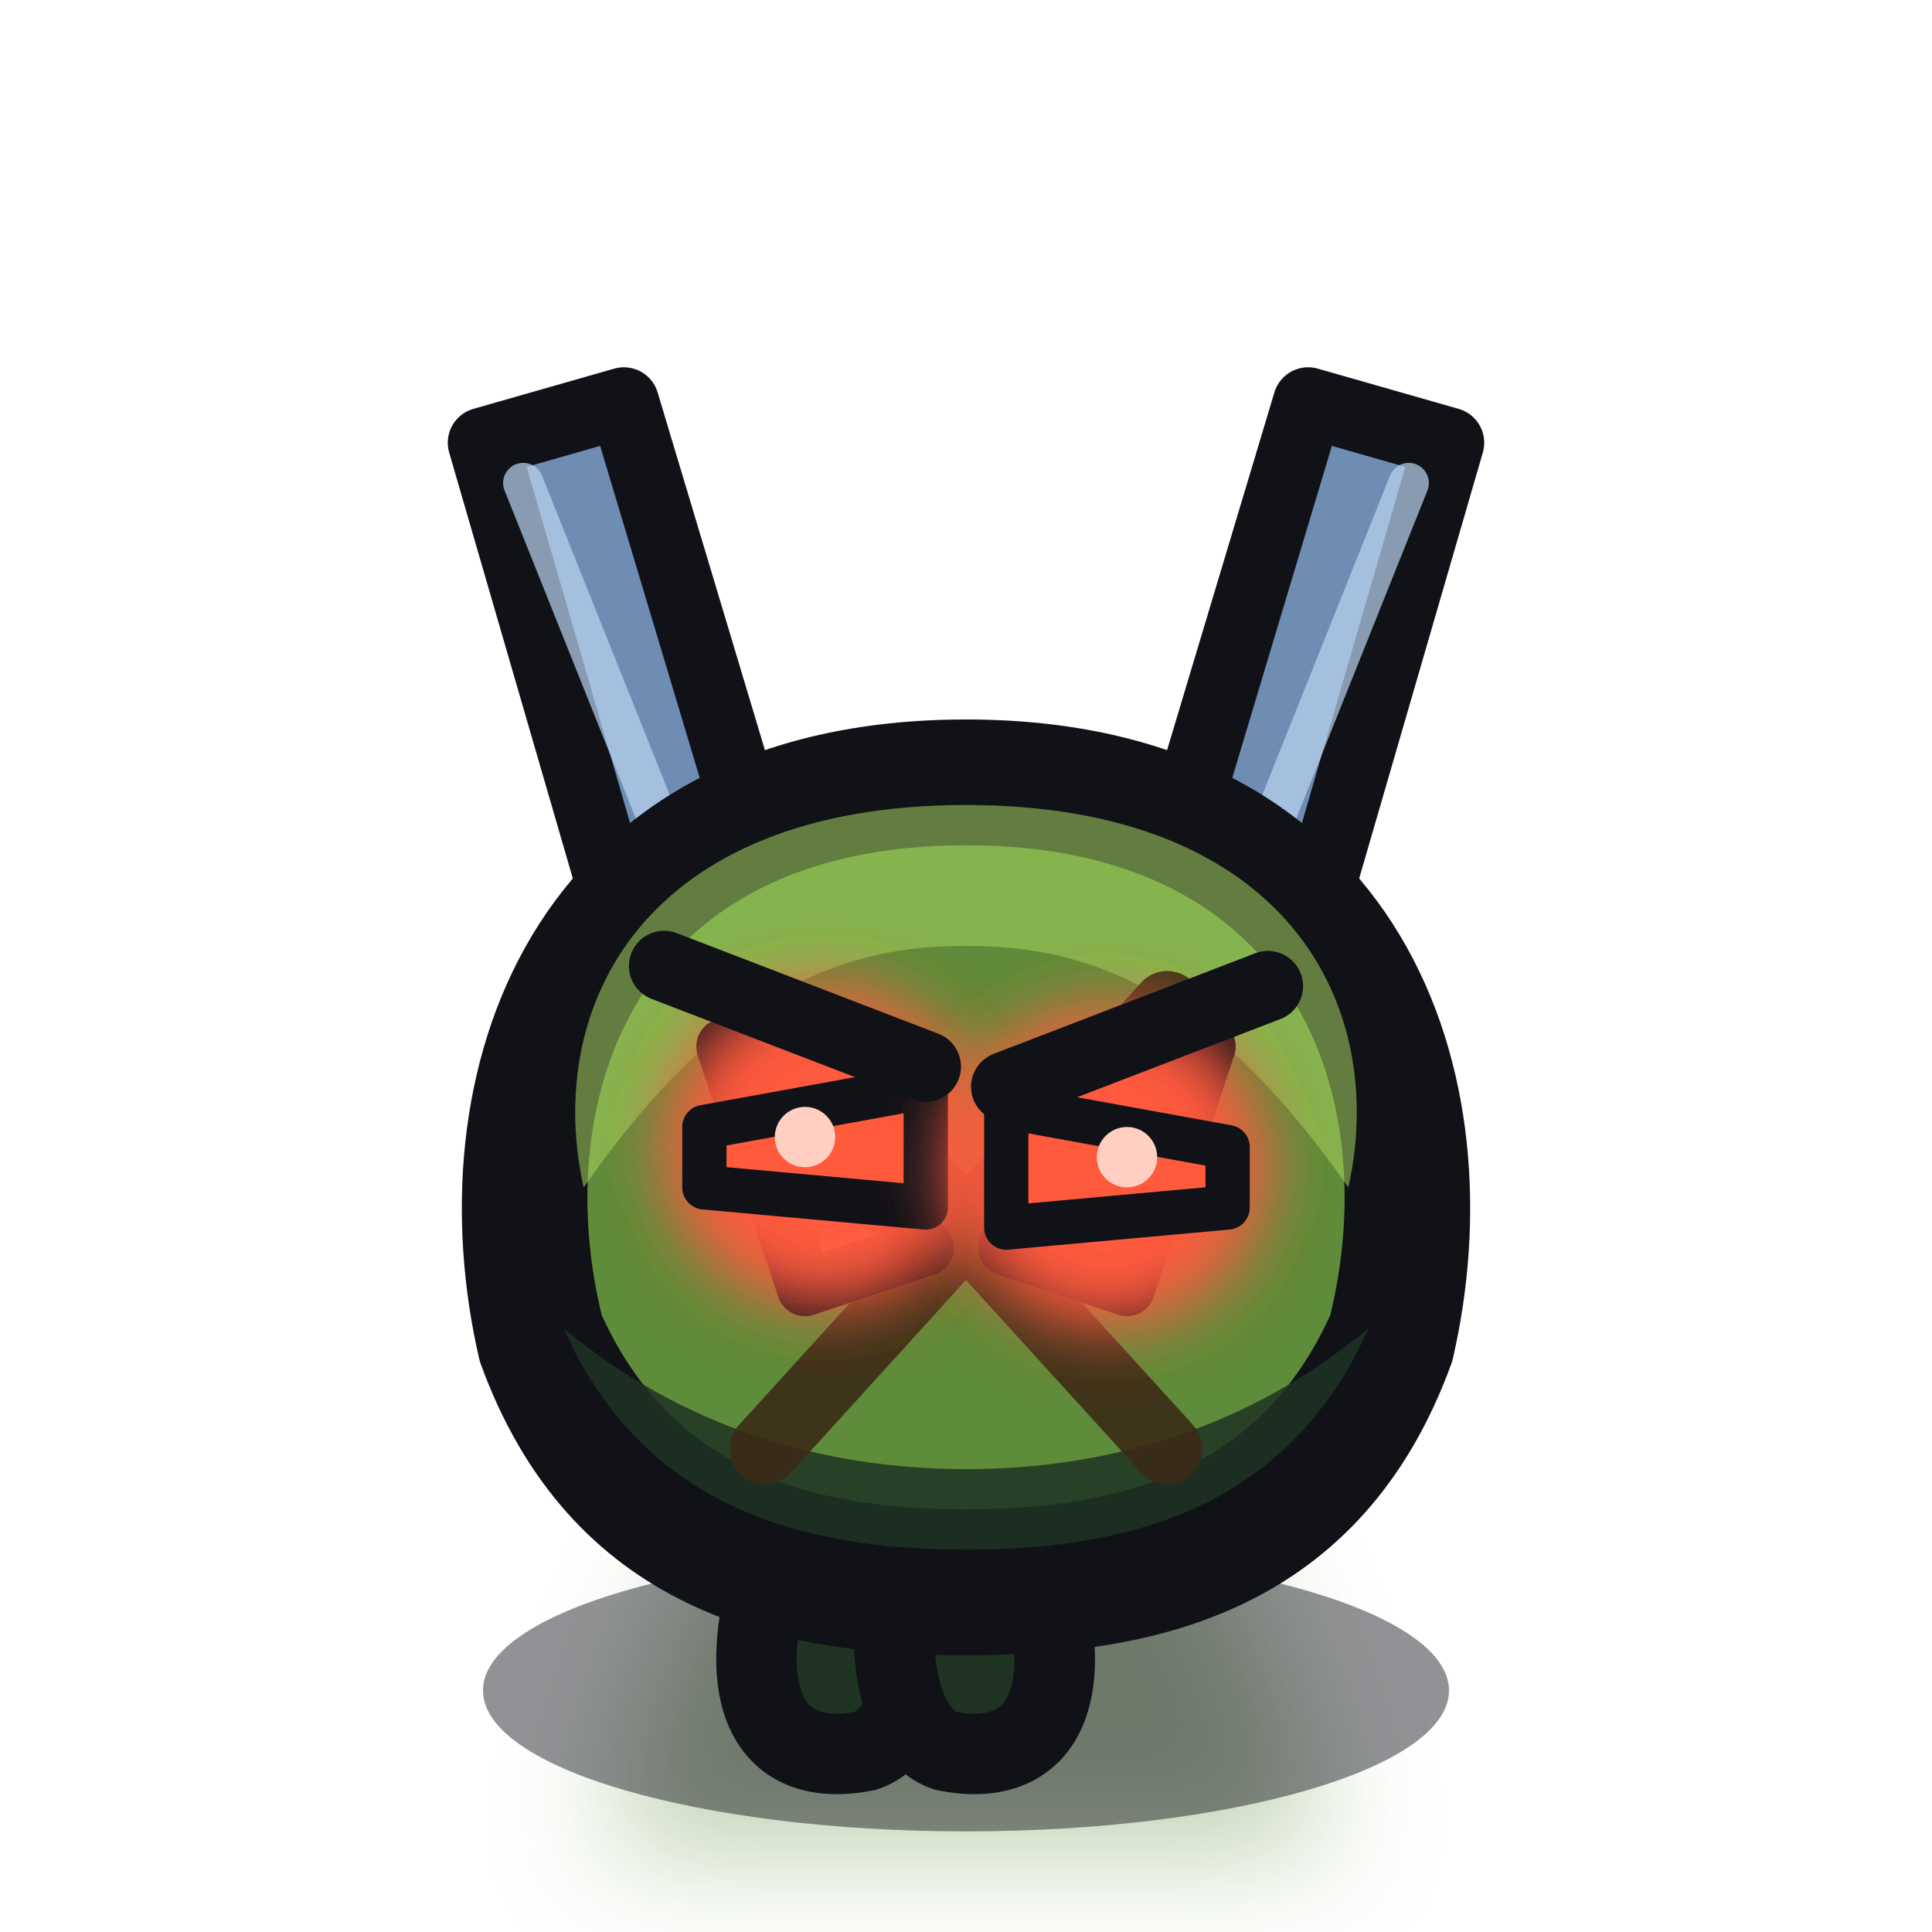
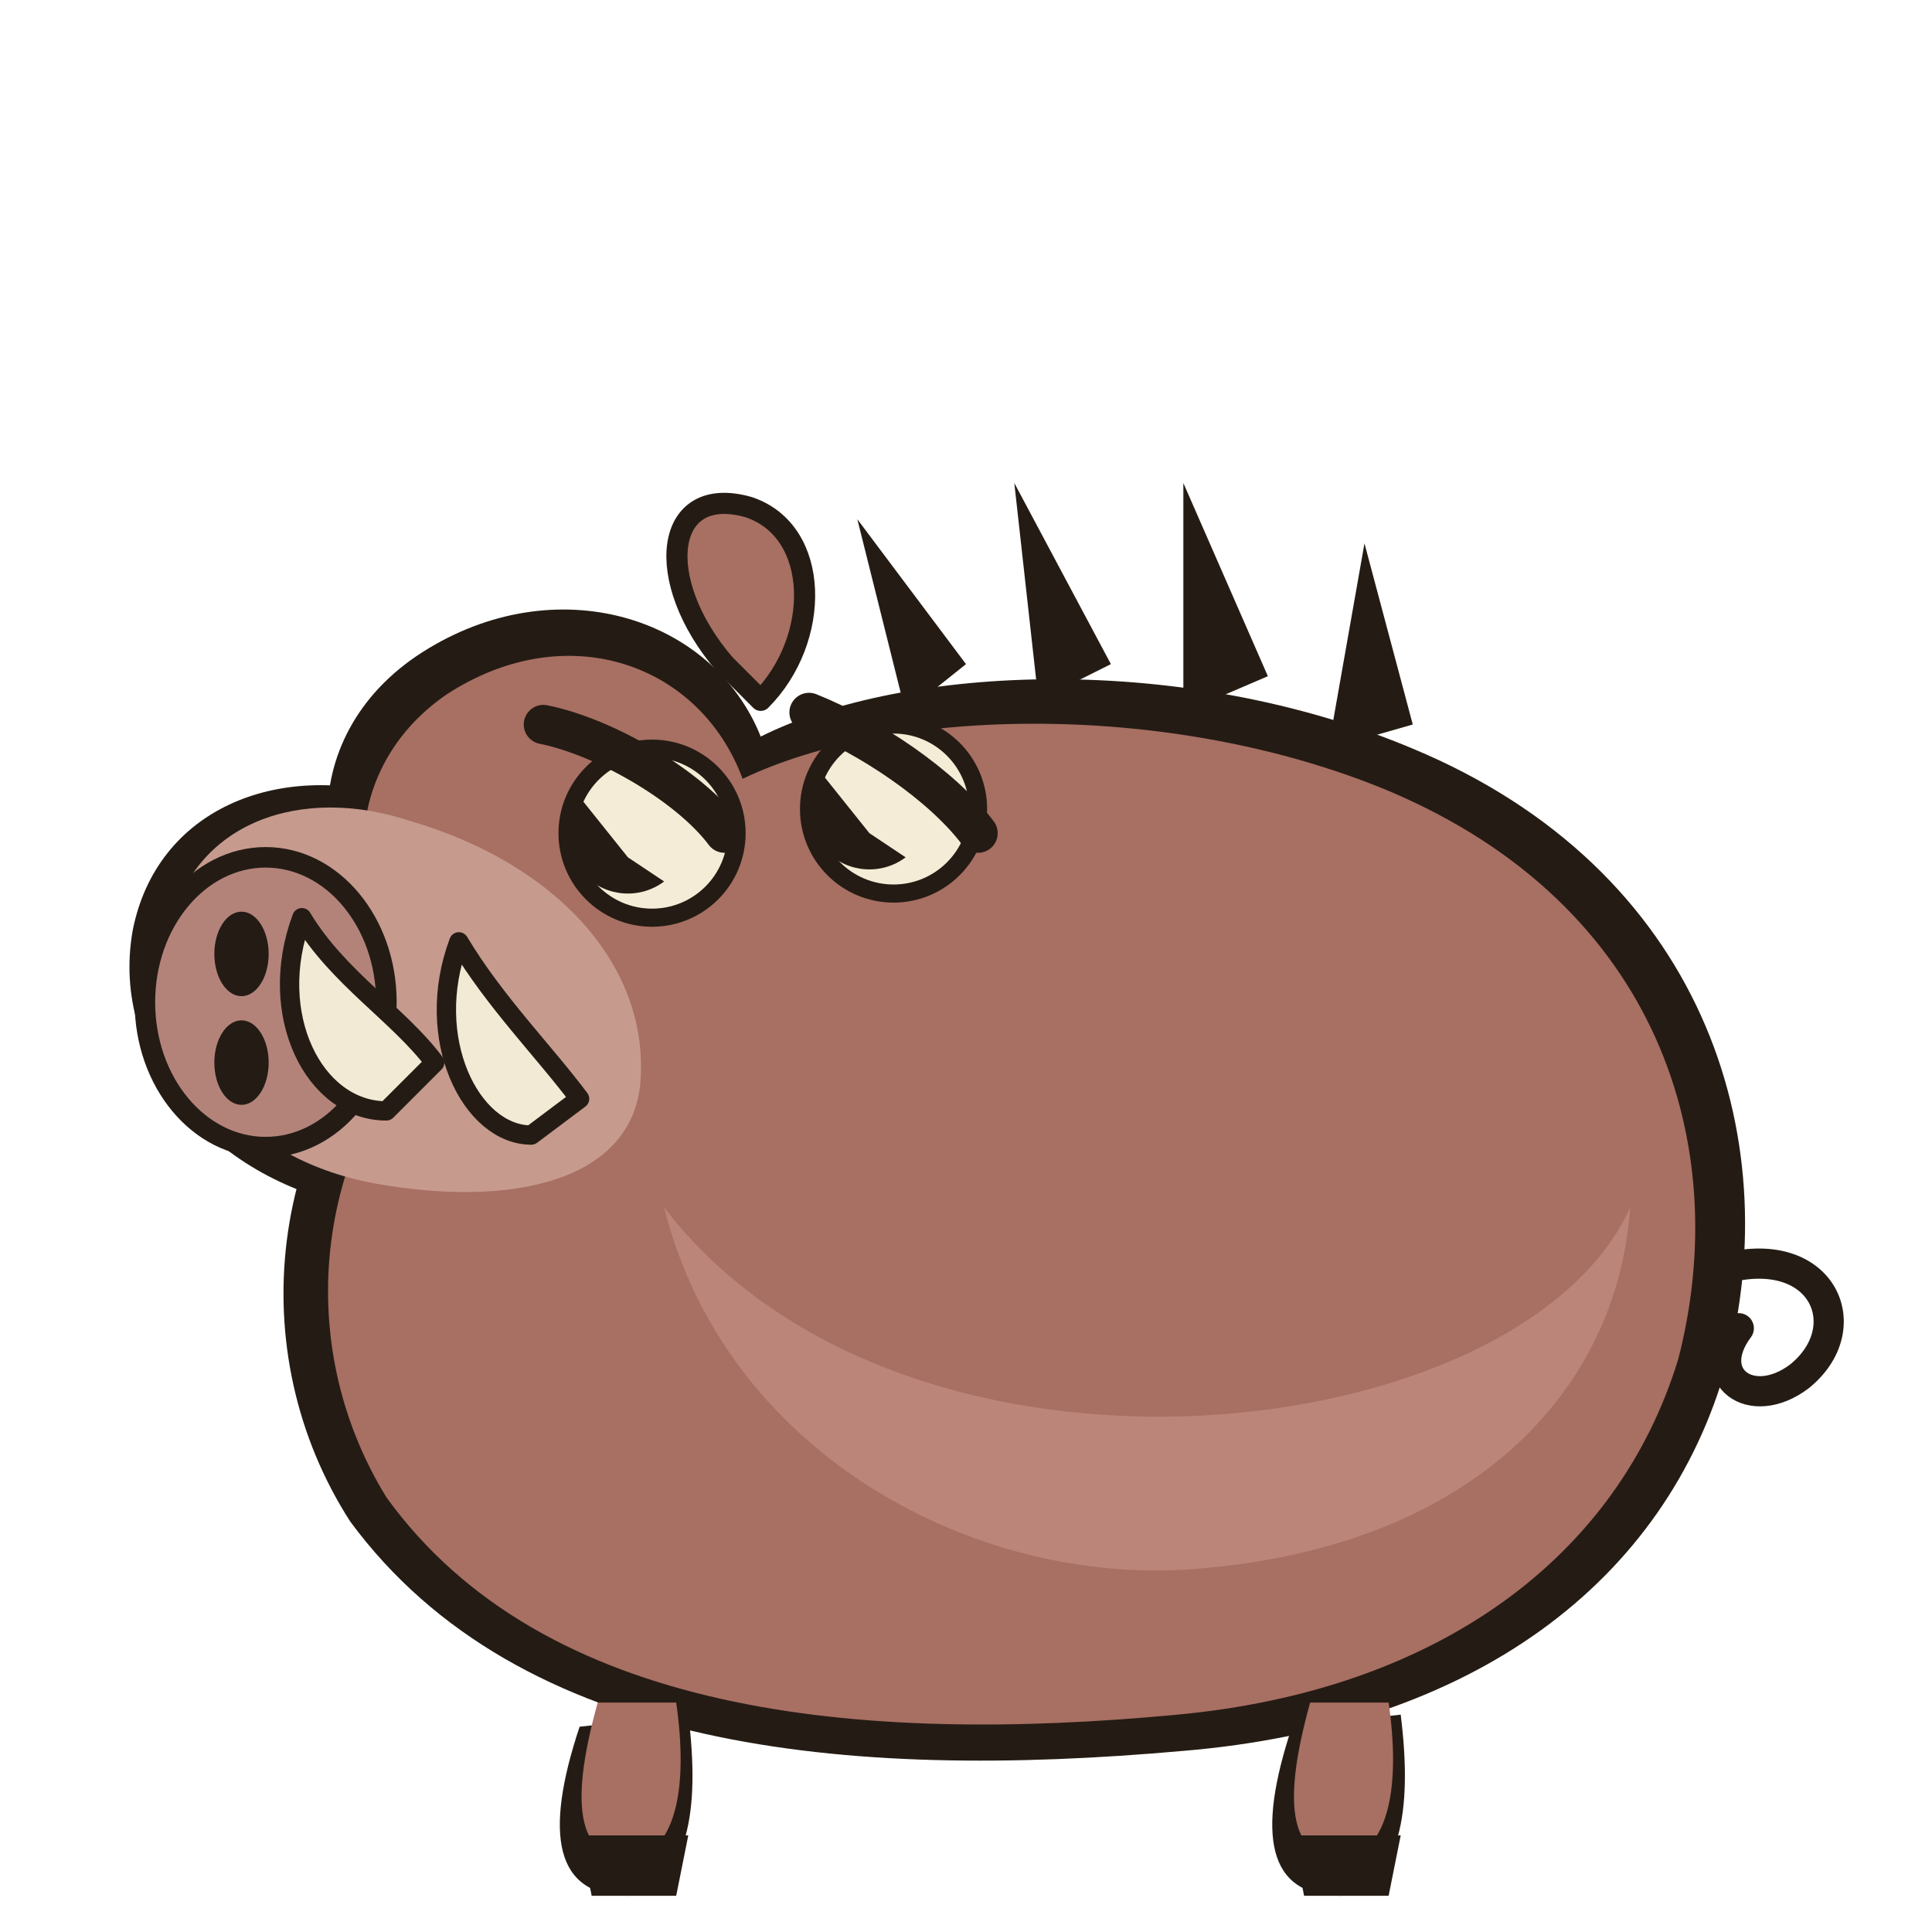
- <svg xmlns="http://www.w3.org/2000/svg" width="96" height="96" viewBox="0 0 96 96">
+ <svg xmlns="http://www.w3.org/2000/svg" viewBox="0 0 320 320" width="320" height="320">
  <defs>
-     <filter id="ra_menace" x="-70%" y="-70%" width="240%" height="240%">
-       <feGaussianBlur stdDeviation="2" result="b" />
-       <feMerge>
-         <feMergeNode in="b" />
-         <feMergeNode in="b" />
-       </feMerge>
-     </filter>
-     <filter id="ra_motion" x="-40%" y="-40%" width="180%" height="200%">
-       <feGaussianBlur stdDeviation="3" />
-     </filter>
+     <radialGradient id="vig" cx="50%" cy="46%" r="62%">
+       <stop offset="58%" stop-color="#efe2c0" stop-opacity="0" />
+       <stop offset="100%" stop-color="#6b5a36" stop-opacity="0.45" />
+     </radialGradient>
+     <radialGradient id="paper" cx="40%" cy="30%" r="82%">
+       <stop offset="0%" stop-color="#f3e8c8" />
+       <stop offset="100%" stop-color="#e4d4ad" />
+     </radialGradient>
  </defs>
-   <path d="M30 92 C34 78 38 70 48 64 C58 70 62 78 66 92 Z" fill="#5e8c3a" filter="url(#ra_motion)" opacity="0.4" />
-   <ellipse cx="48" cy="84" rx="24" ry="7" fill="#0b0d14" opacity="0.45" />
-   <g stroke="#101218" stroke-width="4" stroke-linejoin="round">
-     <path d="M39 76 C36 84 38 88 43 87 C46 86 46 80 45 76 Z" fill="#1f3322" />
-     <path d="M51 76 C54 84 52 88 47 87 C44 86 44 80 45 76 Z" fill="#1f3322" />
-   </g>
-   <path d="M24 22 L31 20 L40 50 L33 53 Z" fill="#6f8db3" stroke="#101218" stroke-width="3.5" stroke-linejoin="round" />
-   <path d="M26 24 L36 49" fill="none" stroke="#bcd6f2" stroke-width="2" opacity="0.7" stroke-linecap="round" />
-   <path d="M72 22 L65 20 L56 50 L63 53 Z" fill="#6f8db3" stroke="#101218" stroke-width="3.5" stroke-linejoin="round" />
-   <path d="M70 24 L60 49" fill="none" stroke="#bcd6f2" stroke-width="2" opacity="0.7" stroke-linecap="round" />
-   <path d="M34 56 C28 53 27 49 31 47 C37 50 39 53 39 57 Z" fill="#5e8c3a" stroke="#101218" stroke-width="3.5" stroke-linejoin="round" />
-   <path d="M62 56 C68 53 69 49 65 47 C59 50 57 53 57 57 Z" fill="#5e8c3a" stroke="#101218" stroke-width="3.5" stroke-linejoin="round" />
-   <path d="M48 38 C68 38 73 54 70 67 C66 78 57 80 48 80 C39 80 30 78 26 67 C23 54 28 38 48 38 Z" fill="#1f3322" stroke="#101218" stroke-width="4.5" stroke-linejoin="round" />
-   <path d="M48 40 C66 40 71 54 68 66 C64 75 56 77 48 77 C40 77 32 75 28 66 C25 54 30 40 48 40 Z" fill="#5e8c3a" stroke="#101218" stroke-width="4" stroke-linejoin="round" />
-   <path d="M68 66 C64 75 56 77 48 77 C40 77 32 75 28 66 C34 71 41 73 48 73 C55 73 62 71 68 66 Z" fill="#1f3322" opacity="0.85" />
-   <path d="M48 40 C64 40 69 50 67 59 C60 49 54 47 48 47 C42 47 36 49 29 59 C27 50 32 40 48 40 Z" fill="#a6d65e" opacity="0.55" />
-   <g stroke="#3a2a16" stroke-width="3.5" stroke-linecap="round" opacity="0.9">
-     <path d="M38 50 L58 72" />
-     <path d="M58 50 L38 72" />
-   </g>
-   <g fill="#d9d2b0" stroke="#101218" stroke-width="2.8" stroke-linejoin="round">
-     <path d="M40 64 L36 52 L46 62 Z" />
-     <path d="M56 64 L60 52 L50 62 Z" />
-   </g>
-   <g>
-     <circle cx="41" cy="57" r="7" fill="#ff5a3c" filter="url(#ra_menace)" />
-     <path d="M35 56 L46 54 L46 60 L35 59 Z" fill="#ff5a3c" stroke="#101218" stroke-width="2.2" stroke-linejoin="round" />
-     <circle cx="40" cy="56.5" r="1.5" fill="#ffd0c2" />
-     <circle cx="55" cy="58" r="7" fill="#ff5a3c" filter="url(#ra_menace)" />
-     <path d="M61 57 L50 55 L50 61 L61 60 Z" fill="#ff5a3c" stroke="#101218" stroke-width="2.2" stroke-linejoin="round" />
-     <circle cx="56" cy="57.5" r="1.5" fill="#ffd0c2" />
-   </g>
-   <g stroke="#101218" stroke-width="3.5" stroke-linecap="round">
-     <line x1="33" y1="48" x2="46" y2="53" />
-     <line x1="63" y1="49" x2="50" y2="54" />
+   <g stroke-linejoin="round" stroke-linecap="round">
+     <g fill="#241c14">
+       <path d="M58 252 C40 224 44 186 70 162 C50 150 48 122 70 108                C92 94 118 102 126 122 C150 110 196 108 234 124                C282 144 296 188 286 226 C276 262 244 286 196 290                C140 295 86 290 58 252 Z" />
+       <path d="M60 200 C36 196 18 176 22 154 C26 134 46 126 66 132                C92 140 110 158 108 180 C106 198 84 204 60 200 Z" />
+       <path d="M96 286 C90 304 92 314 104 314 C114 312 116 300 114 284 Z" />
+       <path d="M214 286 C208 304 210 314 222 314 C232 312 234 300 232 284 Z" />
+     </g>
+     <path d="M64 248 C48 222 52 188 75 166 C56 154 55 128 74 115              C94 102 116 110 123 129 C148 117 194 116 230 131              C275 150 287 190 278 225 C268 258 238 280 195 284              C142 289 90 284 64 248 Z" fill="#a86f63" />
+     <path d="M110 200 C120 240 160 262 196 260 C244 257 268 230 270 200              C252 240 150 252 110 200 Z" fill="#bb8579" />
+     <g fill="#241c14">
+       <path d="M150 118 L142 86 L160 110 Z" />
+       <path d="M172 116 L168 80 L184 110 Z" />
+       <path d="M196 118 L196 80 L210 112 Z" />
+       <path d="M220 124 L226 90 L234 120 Z" />
+     </g>
+     <path d="M99 282 C94 300 96 308 105 308 C112 306 114 296 112 282 Z" fill="#a86f63" />
+     <path d="M217 282 C212 300 214 308 223 308 C230 306 232 296 230 282 Z" fill="#a86f63" />
+     <path d="M96 304 L114 304 L112 314 L98 314 Z" fill="#241c14" />
+     <path d="M214 304 L232 304 L230 314 L216 314 Z" fill="#241c14" />
+     <path d="M120 110 C108 96 110 80 124 84 C136 88 136 106 126 116 Z" fill="#a86f63" stroke="#241c14" stroke-width="3.5" />
+     <path d="M62 196 C40 192 24 174 28 154 C32 136 50 130 68 136              C92 143 108 160 106 180 C104 196 84 200 62 196 Z" fill="#c79a8e" />
+     <ellipse cx="44" cy="166" rx="20" ry="24" fill="#b3837a" stroke="#241c14" stroke-width="3.4" />
+     <ellipse cx="40" cy="158" rx="4.5" ry="7" fill="#241c14" />
+     <ellipse cx="40" cy="176" rx="4.5" ry="7" fill="#241c14" />
+     <path d="M64 184 C52 184 44 168 50 152 C56 162 66 168 72 176 Z" fill="#f2ead4" stroke="#241c14" stroke-width="3.2" />
+     <path d="M88 188 C78 188 70 172 76 156 C82 166 90 174 96 182 Z" fill="#f2ead4" stroke="#241c14" stroke-width="3.2" />
+     <circle cx="108" cy="138" r="14" fill="#f4ecd6" />
+     <circle cx="148" cy="134" r="14" fill="#f4ecd6" />
+     <circle cx="108" cy="138" r="14" fill="none" stroke="#241c14" stroke-width="3" />
+     <circle cx="148" cy="134" r="14" fill="none" stroke="#241c14" stroke-width="3" />
+     <path d="M104 142 L96 132 A10 10 0 0 0 110 146 Z" fill="#241c14" />
+     <path d="M144 138 L136 128 A10 10 0 0 0 150 142 Z" fill="#241c14" />
+     <path d="M90 120 C100 122 114 130 120 138" fill="none" stroke="#241c14" stroke-width="6.5" stroke-linecap="round" />
+     <path d="M134 118 C144 122 156 130 162 138" fill="none" stroke="#241c14" stroke-width="6.5" stroke-linecap="round" />
+     <path d="M286 210 C302 206 308 220 298 228 C290 234 282 228 288 220" fill="none" stroke="#241c14" stroke-width="5" stroke-linecap="round" />
  </g>
</svg>
